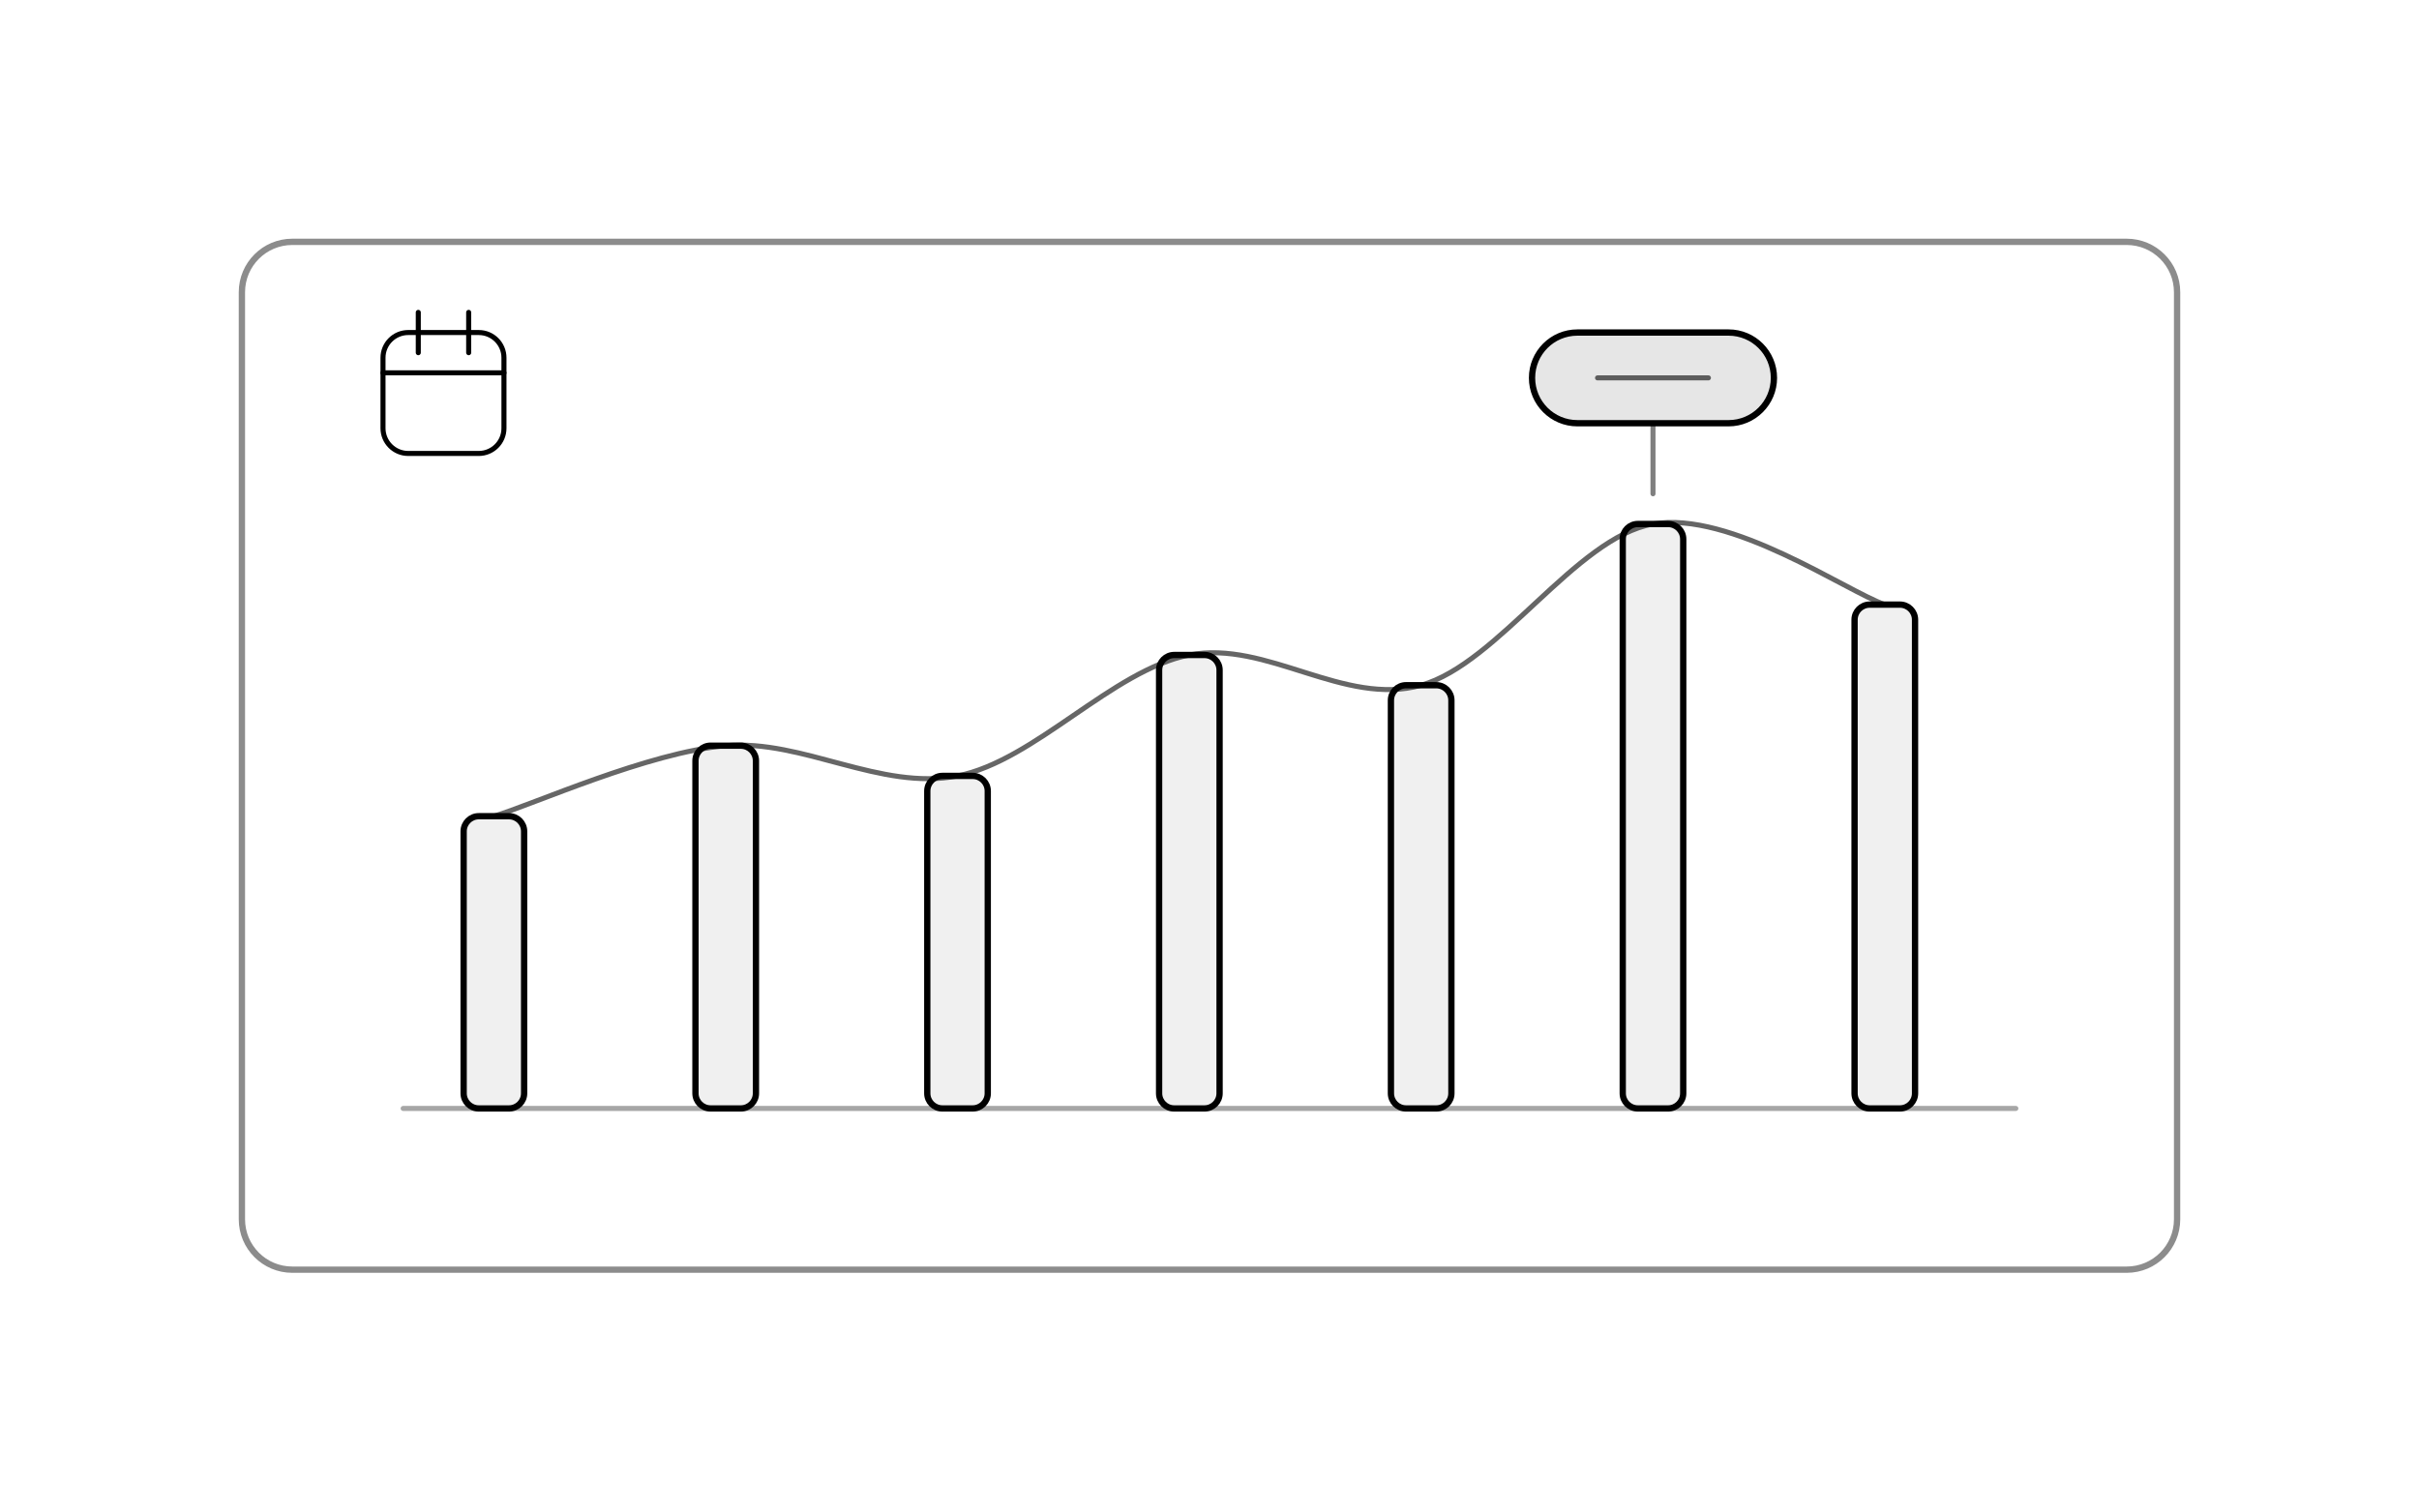
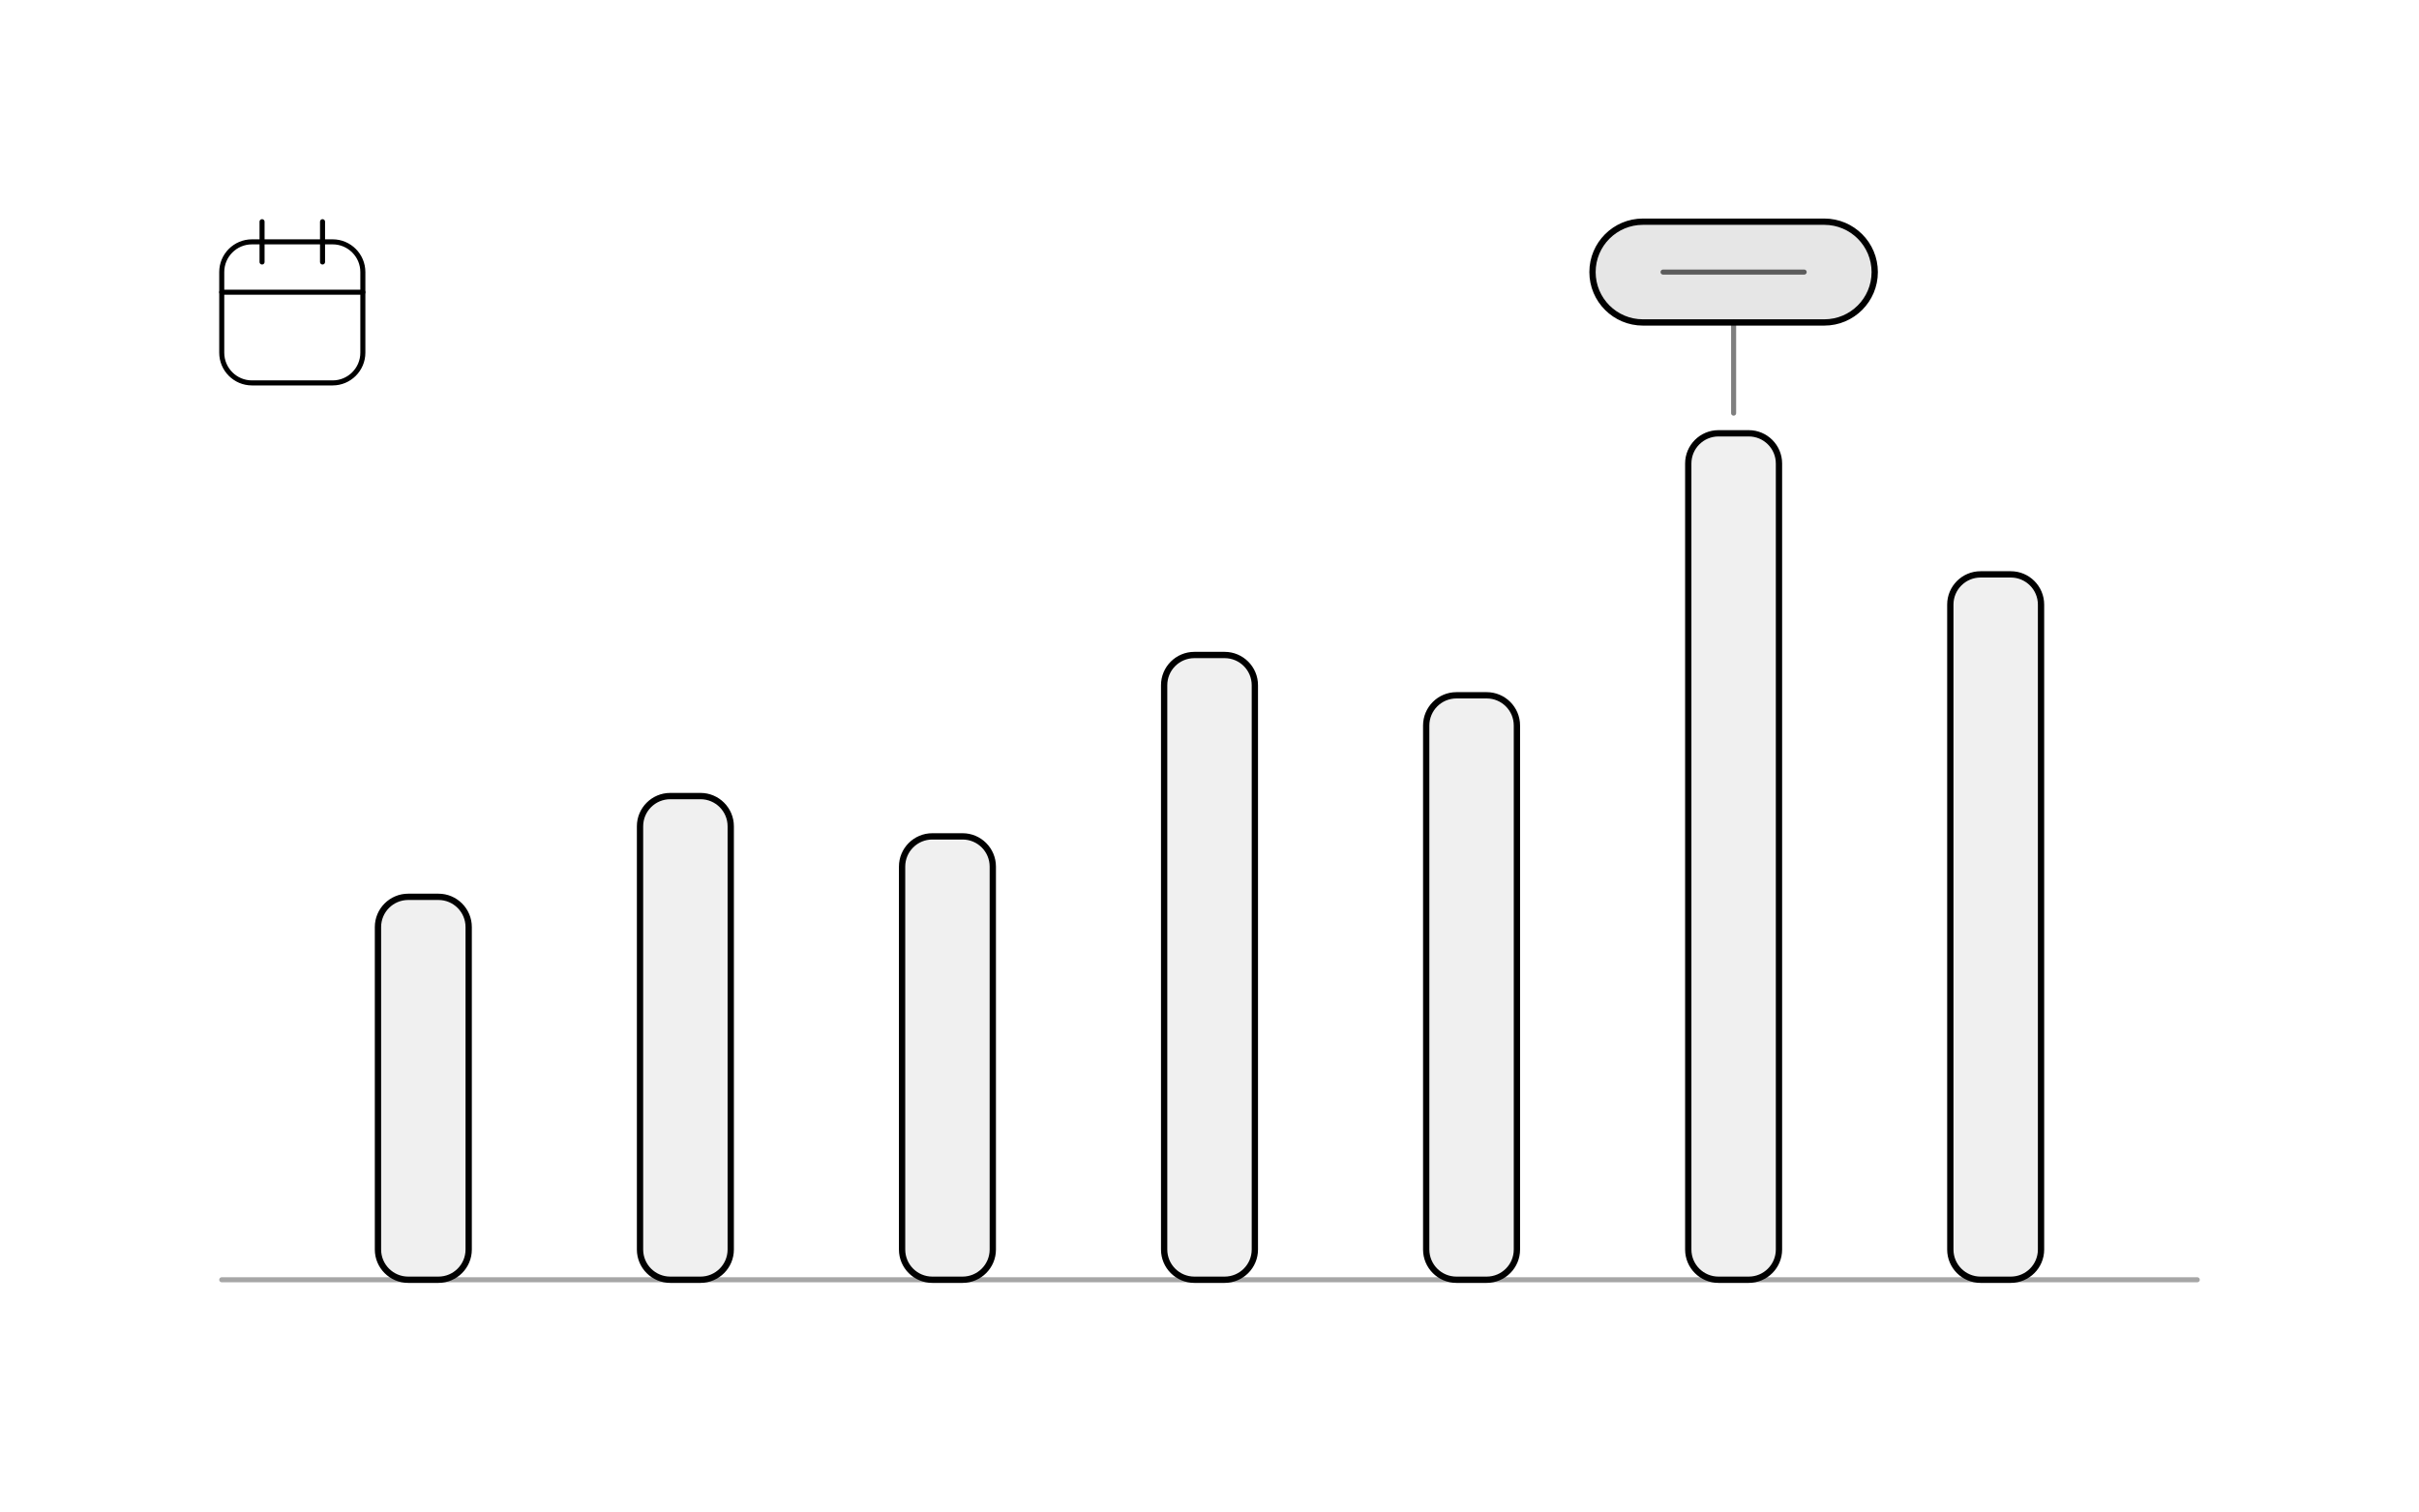
<svg xmlns="http://www.w3.org/2000/svg" viewBox="0 0 480 300" fill="none" stroke="currentColor" stroke-width="1.25" stroke-linecap="round" stroke-linejoin="round">
-   <rect class="dados-painel" x="48" y="48" width="384" height="204" rx="10" stroke-opacity=".45" />
  <g class="dados-calendario" stroke-width="1">
-     <rect x="76" y="66" width="24" height="24" rx="5" />
-     <path d="M76 74h24M83 62v8M93 62v8" />
+     <rect x="44" y="48" width="28" height="28" rx="6" />
+     <path d="M44 58h28M52 44v8M64 44v8" />
  </g>
-   <path class="dados-base" d="M80 220h320" stroke-width="1" stroke-opacity=".35" />
+   <path class="dados-base" d="M44 254h392" stroke-width="1" stroke-opacity=".35" />
  <g class="dados-barras" fill="currentColor" fill-opacity=".06">
-     <rect x="92" y="162" width="12" height="58" rx="3" />
-     <rect x="138" y="148" width="12" height="72" rx="3" />
-     <rect x="184" y="154" width="12" height="66" rx="3" />
-     <rect x="230" y="130" width="12" height="90" rx="3" />
-     <rect x="276" y="136" width="12" height="84" rx="3" />
-     <rect x="322" y="104" width="12" height="116" rx="3" />
-     <rect x="368" y="120" width="12" height="100" rx="3" />
+     <rect x="75" y="178" width="18" height="76" rx="6" />
+     <rect x="127" y="158" width="18" height="96" rx="6" />
+     <rect x="179" y="166" width="18" height="88" rx="6" />
+     <rect x="231" y="130" width="18" height="124" rx="6" />
+     <rect x="283" y="138" width="18" height="116" rx="6" />
+     <rect x="335" y="86" width="18" height="168" rx="6" />
+     <rect x="387" y="114" width="18" height="140" rx="6" />
  </g>
-   <path class="dados-linha" d="M98 162C105.7 159.7 128.7 149.3 144 148C159.3 146.7 174.7 157 190 154C205.3 151 220.7 133 236 130C251.3 127 266.7 140.3 282 136C297.3 131.7 312.7 106.7 328 104C343.3 101.3 366.3 117.3 374 120" stroke-width="1" stroke-opacity=".6" />
-   <g class="dados-valor">
-     <path d="M328 84v14" stroke-width="1" stroke-opacity=".5" />
-     <rect x="304" y="66" width="48" height="18" rx="9" fill="currentColor" fill-opacity=".1" />
-     <path d="M317 75h22" stroke-width="1" stroke-opacity=".6" />
+   <g class="dados-valor acento">
+     <path d="M344 82V64" stroke-width="1" stroke-opacity=".5" />
+     <rect x="316" y="44" width="56" height="20" rx="10" fill="currentColor" fill-opacity=".1" />
+     <path d="M330 54h28" stroke-width="1" stroke-opacity=".6" />
  </g>
</svg>
